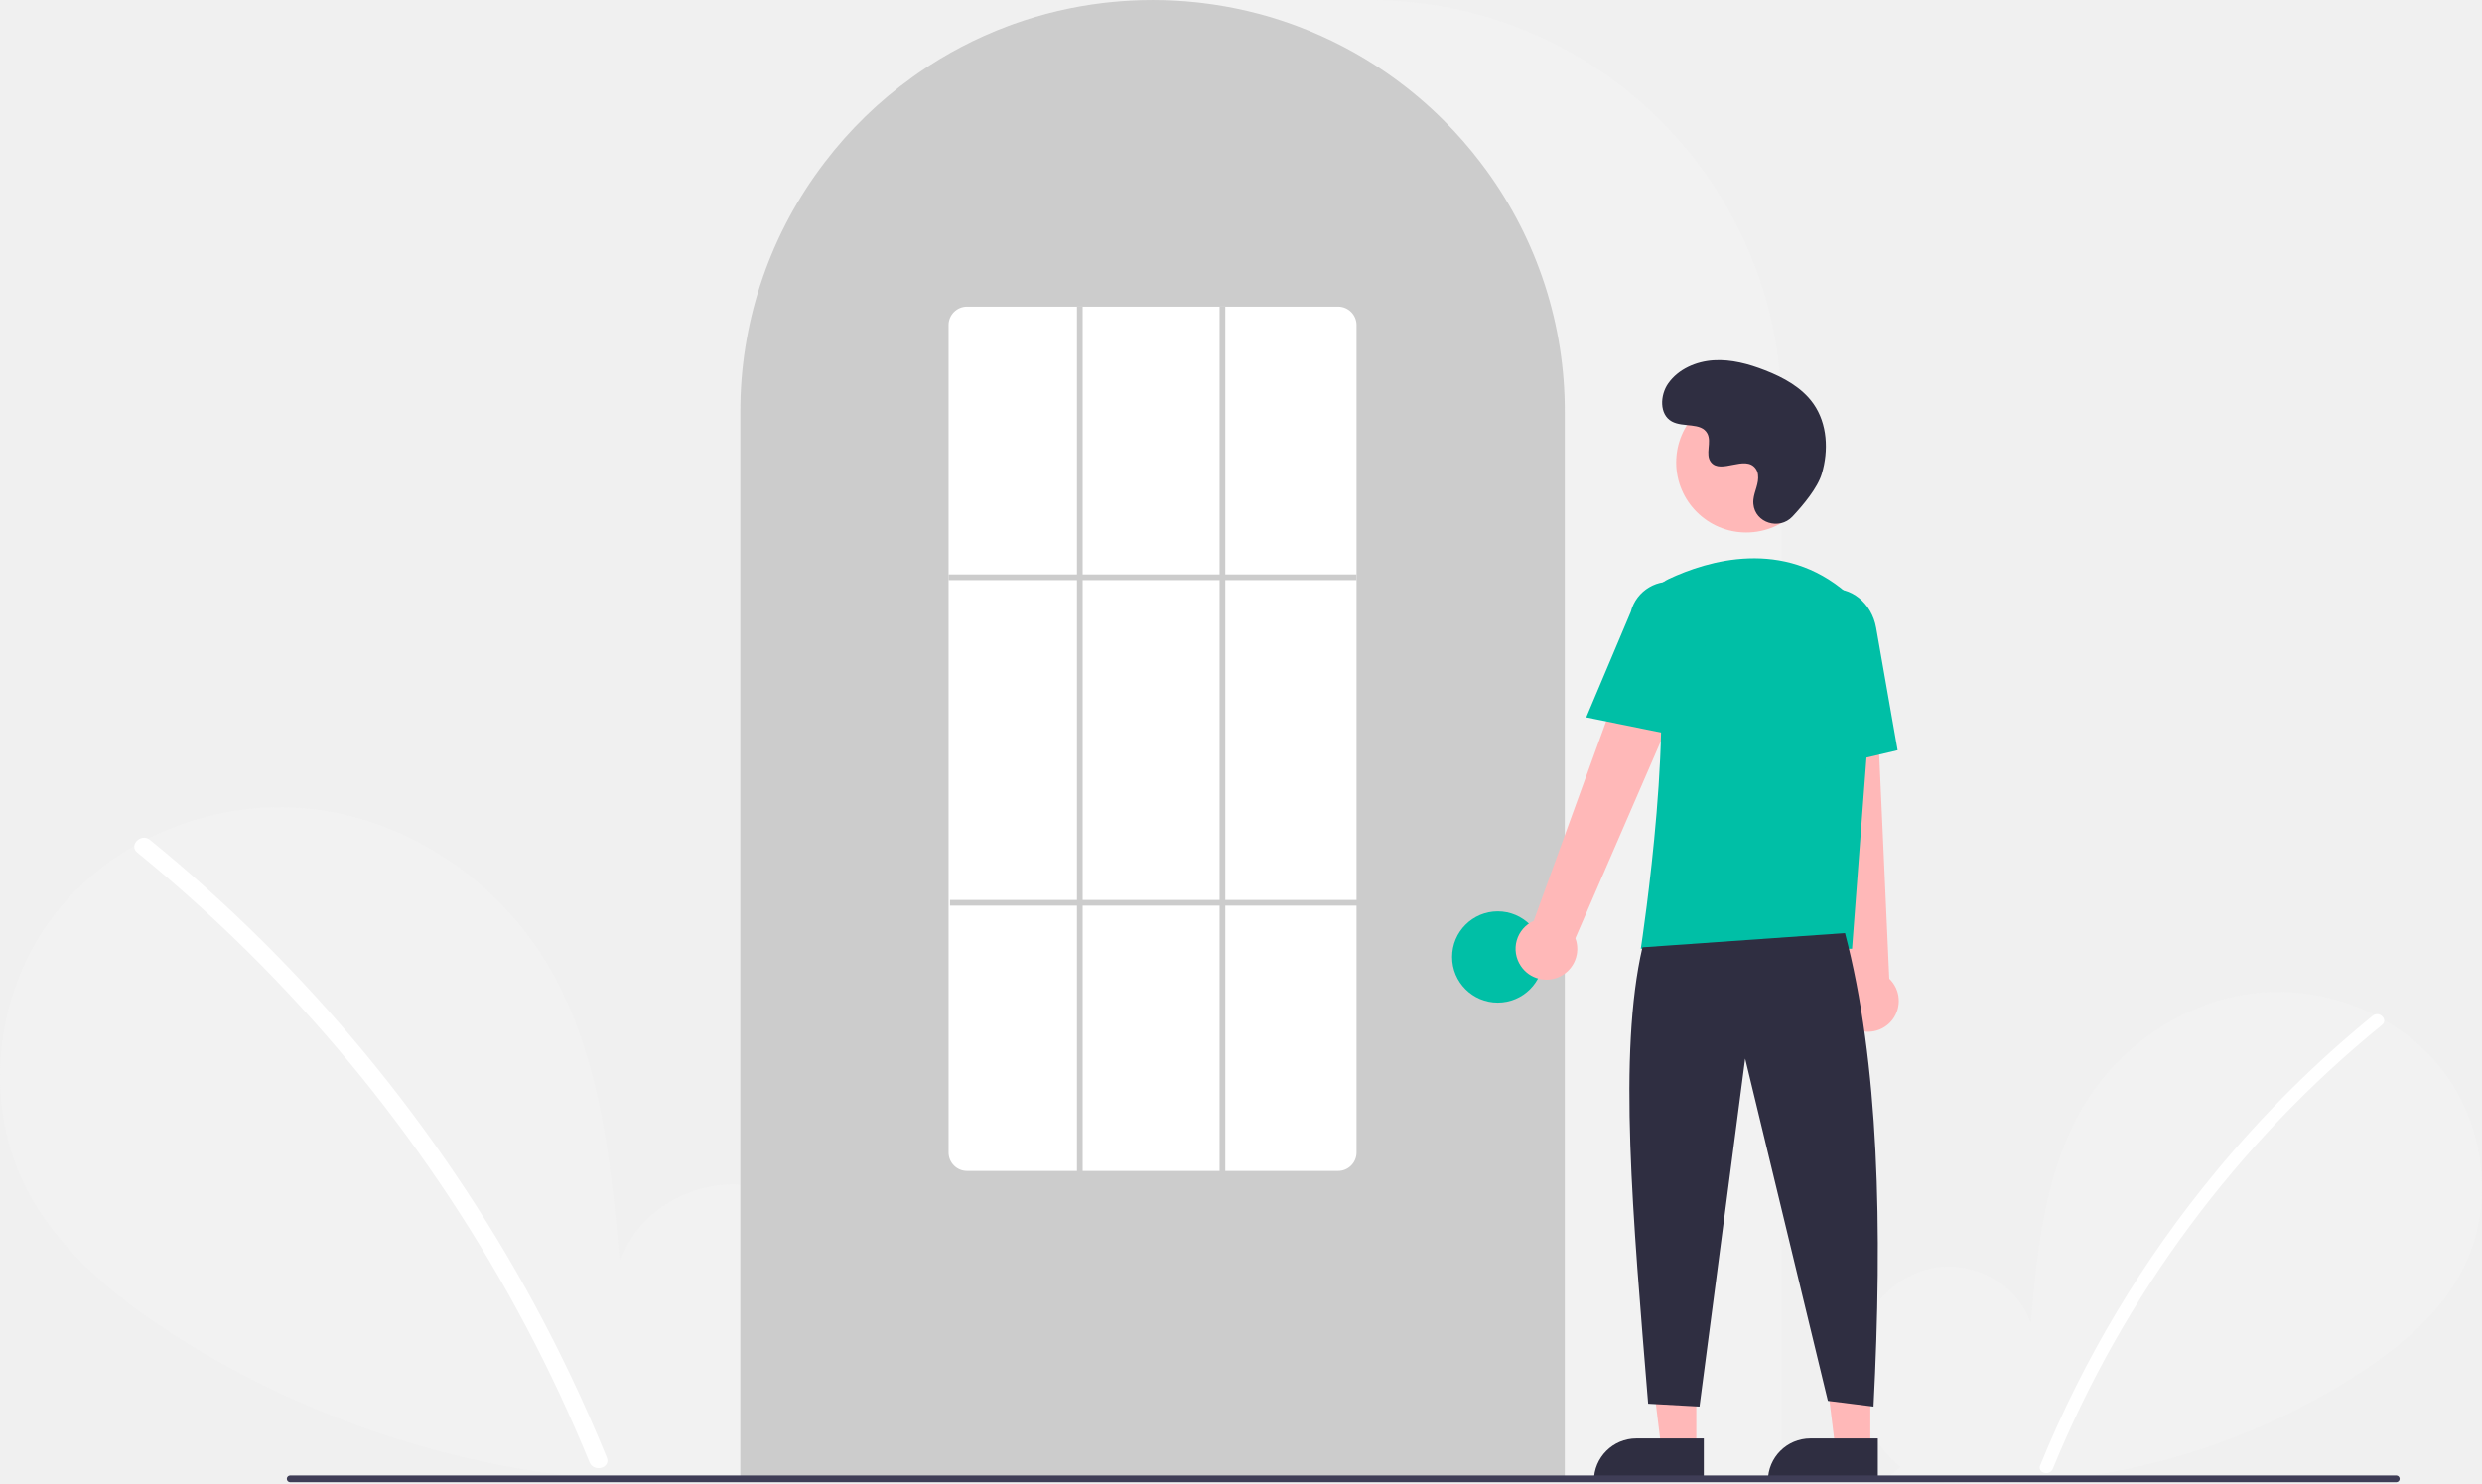
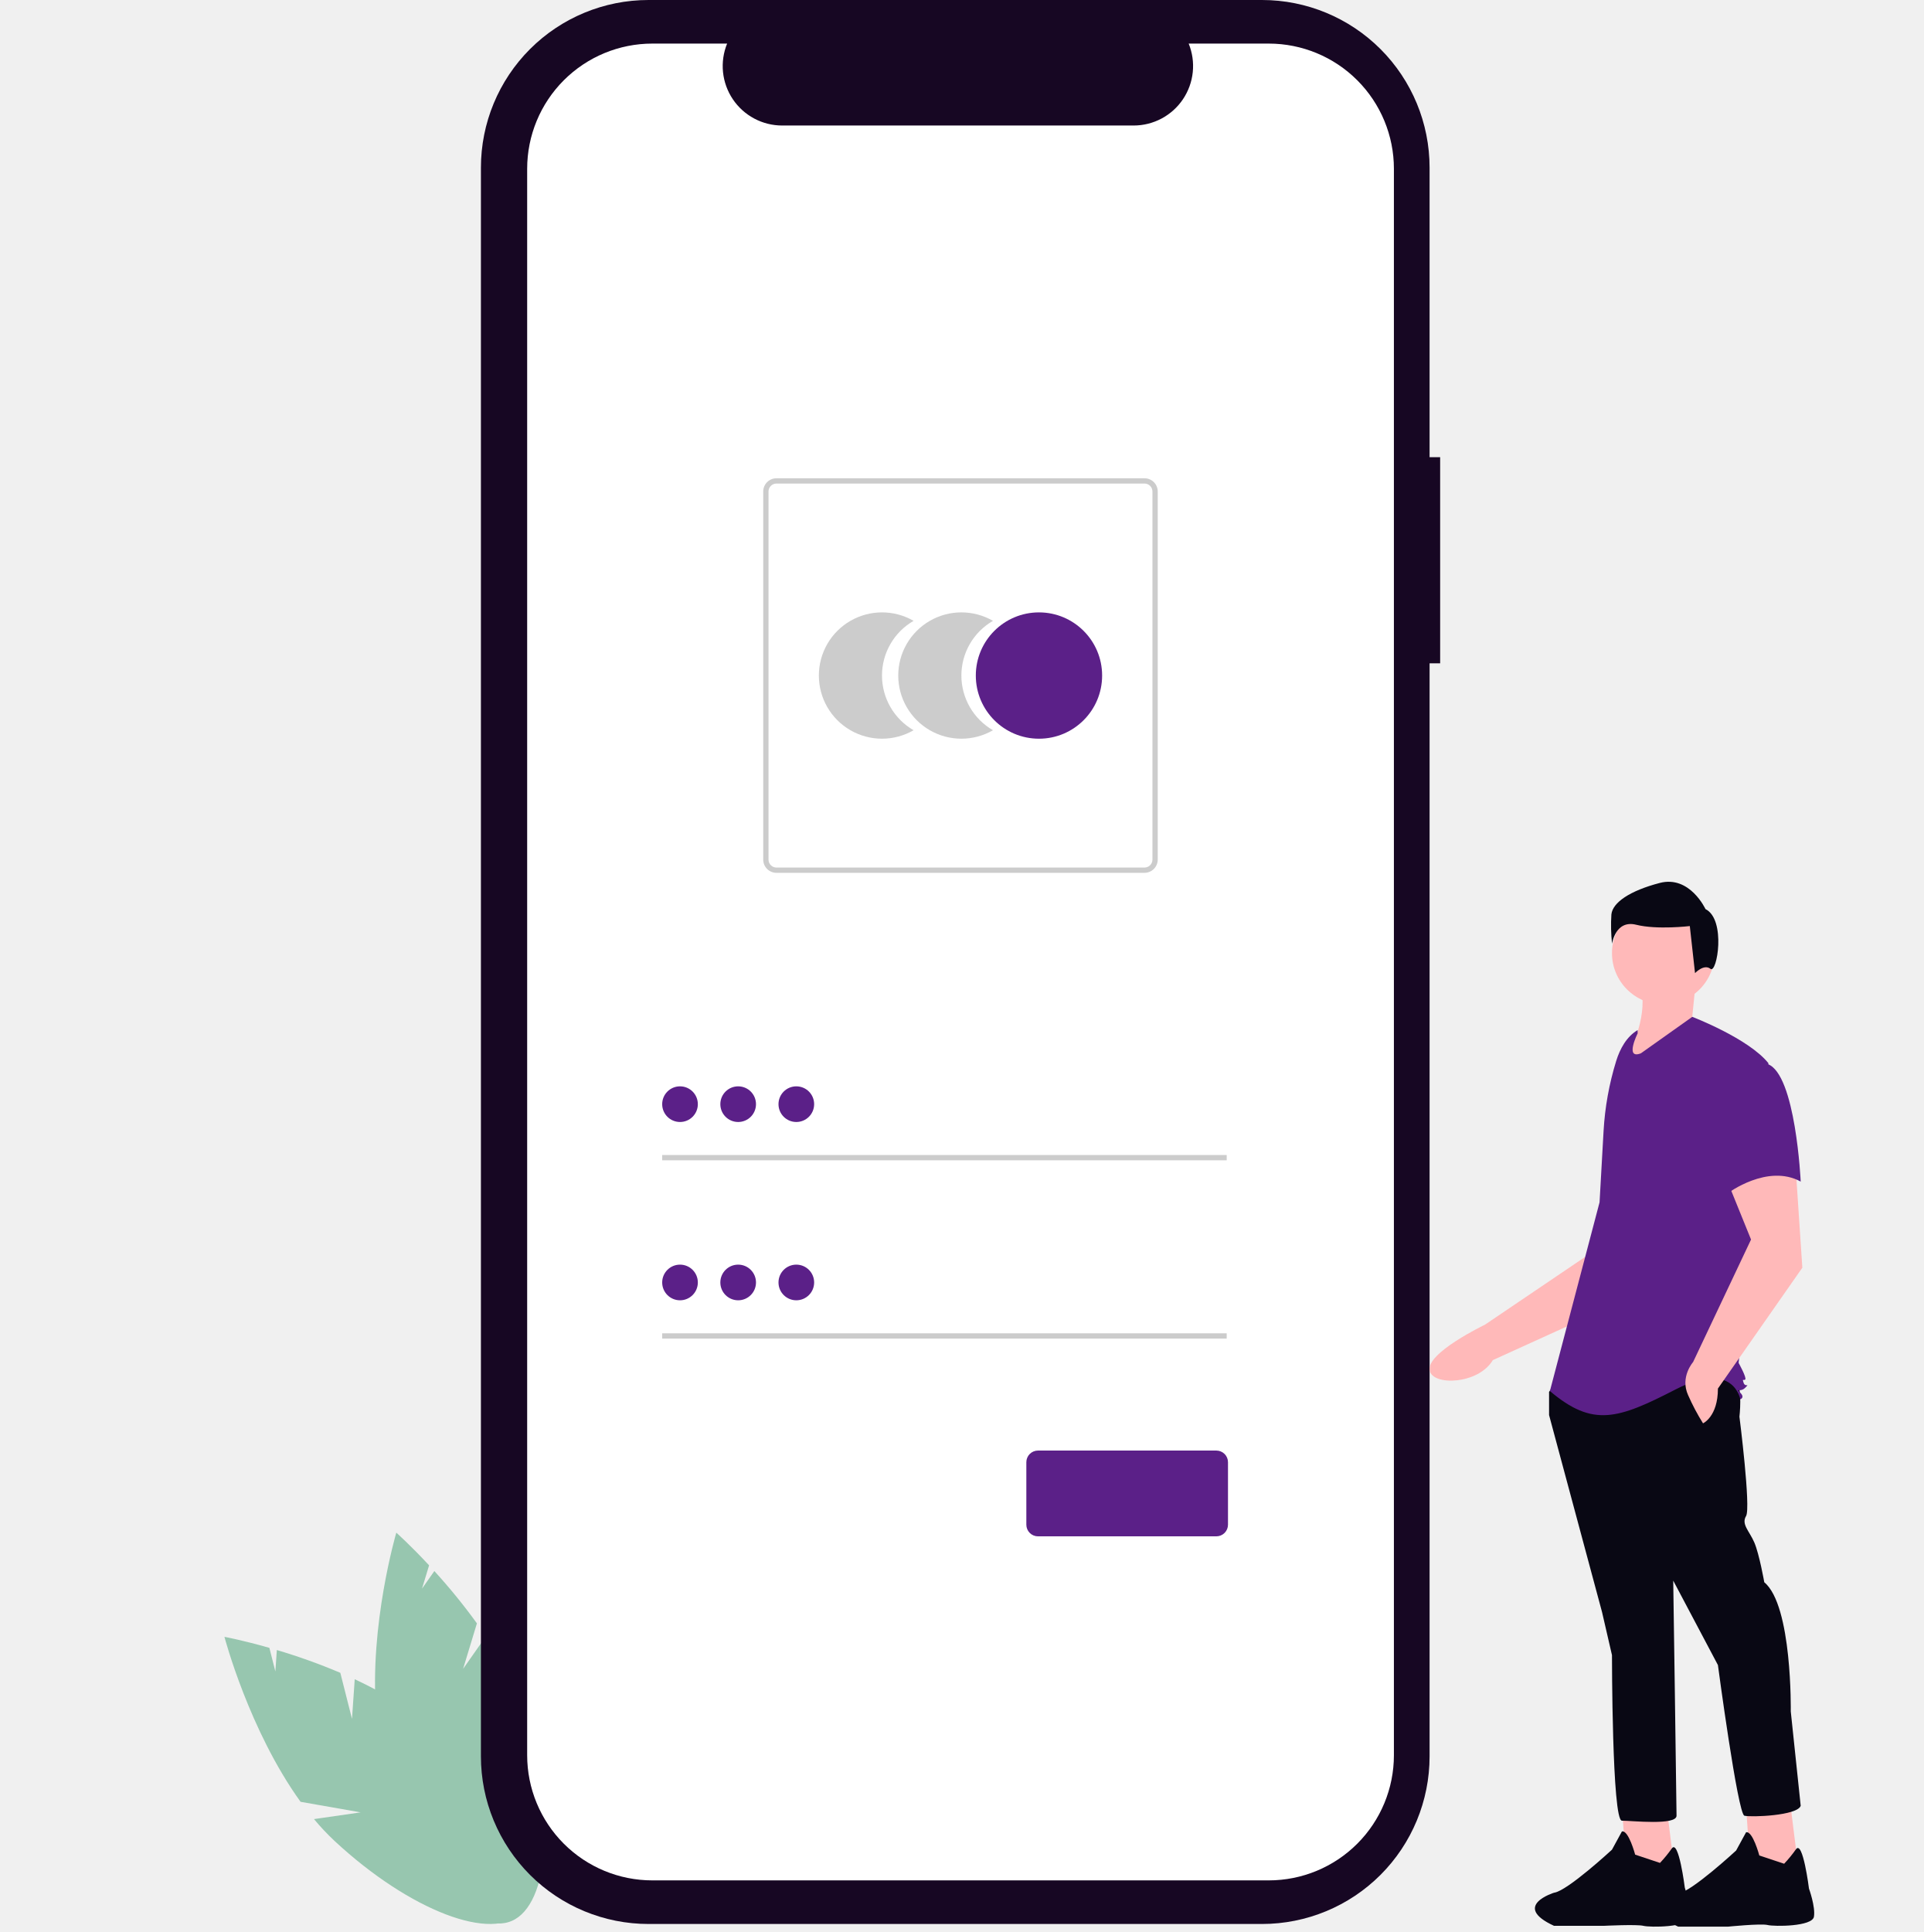
- <svg xmlns="http://www.w3.org/2000/svg" data-name="Layer 1" width="870" height="520.139" viewBox="0 0 870 520.139">
-   <path d="M831.092,704.187c-11.138-9.412-17.904-24.28-16.13-38.754s12.764-27.78,27.018-30.854,30.504,5.435,34.834,19.359c2.383-26.846,5.129-54.818,19.402-77.68,12.924-20.701,35.309-35.514,59.569-38.164s49.803,7.359,64.933,26.507,18.835,46.985,8.238,68.969c-7.806,16.195-22.188,28.247-37.257,38.052a240.452,240.452,0,0,1-164.454,35.977Z" transform="translate(-165 -189.9307)" fill="#f2f2f2" />
-   <path d="M996.728,546.01a393.414,393.414,0,0,0-54.826,54.442,394.561,394.561,0,0,0-61.752,103.194c-1.112,2.725,3.313,3.911,4.412,1.216A392.342,392.342,0,0,1,999.963,549.245c2.284-1.86-.97-5.08-3.236-3.236Z" transform="translate(-165 -189.9307)" fill="#fff" />
-   <path d="M445.067,701.63c15.299-12.927,24.591-33.348,22.154-53.228s-17.531-38.156-37.11-42.377-41.897,7.464-47.844,26.59c-3.273-36.873-7.044-75.292-26.648-106.693-17.751-28.433-48.497-48.778-81.818-52.418s-68.404,10.107-89.185,36.407-25.869,64.535-11.315,94.729c10.722,22.243,30.475,38.797,51.172,52.264,66.03,42.965,147.939,60.884,225.877,49.415" transform="translate(-165 -189.9307)" fill="#f2f2f2" />
-   <path d="M217.567,484.373a540.355,540.355,0,0,1,75.304,74.777A548.076,548.076,0,0,1,352.257,647.04a545.835,545.835,0,0,1,25.43,53.846c1.527,3.743-4.55,5.372-6.06,1.671a536.36,536.36,0,0,0-49.009-92.727A539.734,539.734,0,0,0,256.889,528.632a538.441,538.441,0,0,0-43.766-39.815c-3.138-2.555,1.332-6.978,4.444-4.444Z" transform="translate(-165 -189.9307)" fill="#fff" />
-   <path d="M789.5,708.931h-365v-374.5c0-79.678,64.822-144.5,144.5-144.5h76c79.677,0,144.5,64.822,144.5,144.5Z" transform="translate(-165 -189.9307)" fill="#f2f2f2" />
-   <path d="M713.5,708.931h-289v-374.5a143.382,143.382,0,0,1,27.596-84.944c.664-.905,1.326-1.798,2.009-2.681a144.466,144.466,0,0,1,30.754-29.851c.66-.48,1.322-.952,1.994-1.423a144.16,144.16,0,0,1,31.472-16.459c.661-.25,1.334-.501,2.007-.742a144.02,144.02,0,0,1,31.108-7.336c.658-.09,1.333-.16,2.008-.23a146.288,146.288,0,0,1,31.105,0c.673.07,1.349.141,2.014.231a143.995,143.995,0,0,1,31.1,7.335c.673.241,1.346.492,2.009.743a143.799,143.799,0,0,1,31.106,16.216c.672.461,1.344.933,2.006,1.405a145.987,145.987,0,0,1,18.384,15.564,144.305,144.305,0,0,1,12.724,14.551c.681.88,1.343,1.773,2.005,2.677A143.382,143.382,0,0,1,713.5,334.431Z" transform="translate(-165 -189.9307)" fill="#ccc" />
-   <circle cx="525" cy="335.5" r="16" fill="#00bfa6" />
-   <polygon points="594.599 507.783 582.339 507.783 576.506 460.495 594.601 460.496 594.599 507.783" fill="#ffb8b8" />
-   <path d="M573.582,504.28h23.644a0,0,0,0,1,0,0v14.887a0,0,0,0,1,0,0H558.695a0,0,0,0,1,0,0v0a14.887,14.887,0,0,1,14.887-14.887Z" fill="#2f2e41" />
-   <polygon points="655.599 507.783 643.339 507.783 637.506 460.495 655.601 460.496 655.599 507.783" fill="#ffb8b8" />
-   <path d="M634.582,504.28h23.644a0,0,0,0,1,0,0v14.887a0,0,0,0,1,0,0H619.695a0,0,0,0,1,0,0v0a14.887,14.887,0,0,1,14.887-14.887Z" fill="#2f2e41" />
-   <path d="M698.098,528.6a10.743,10.743,0,0,1,4.511-15.843l41.676-114.867L764.791,409.082,717.206,518.853a10.801,10.801,0,0,1-19.109,9.748Z" transform="translate(-165 -189.9307)" fill="#ffb8b8" />
-   <path d="M814.336,550.184a10.743,10.743,0,0,1-2.893-16.217L798.533,412.458l23.338,1.066L827.236,533.045a10.801,10.801,0,0,1-12.9,17.139Z" transform="translate(-165 -189.9307)" fill="#ffb8b8" />
-   <circle cx="612.106" cy="162.123" r="24.561" fill="#ffb8b8" />
-   <path d="M814.18,522.549H740.133l.089-.576c.133-.861,13.197-86.439,3.562-114.436a11.813,11.813,0,0,1,6.069-14.584h0c13.772-6.485,40.208-14.471,62.52,4.909a28.234,28.234,0,0,1,9.459,23.396Z" transform="translate(-165 -189.9307)" fill="#00bfa6" />
-   <path d="M754.354,448.181,721.018,441.418l15.626-37.03a13.997,13.997,0,0,1,27.106,6.998Z" transform="translate(-165 -189.9307)" fill="#00bfa6" />
-   <path d="M797.05,460.739l-2.004-45.941c-1.52-8.636,3.424-16.8,11.027-18.135,7.605-1.33,15.032,4.66,16.558,13.36l7.533,42.928Z" transform="translate(-165 -189.9307)" fill="#00bfa6" />
-   <path d="M811.716,517.049c11.915,45.377,13.214,103.069,10,166l-16-2-29-120-16,122-18-1c-5.377-66.03-10.613-122.715-2-160Z" transform="translate(-165 -189.9307)" fill="#2f2e41" />
-   <path d="M793.289,371.035c-4.582,4.881-13.091,2.261-13.688-4.407a8.055,8.055,0,0,1,.01-1.556c.308-2.954,2.015-5.635,1.606-8.754a4.59,4.59,0,0,0-.84-2.149c-3.651-4.889-12.222,2.187-15.668-2.239-2.113-2.714.371-6.987-1.251-10.021-2.14-4.004-8.479-2.029-12.454-4.221-4.423-2.439-4.158-9.225-1.247-13.353,3.551-5.034,9.776-7.72,15.923-8.107s12.253,1.275,17.992,3.511c6.521,2.541,12.988,6.054,17.001,11.788,4.88,6.973,5.35,16.348,2.909,24.502C802.098,360.99,797.031,367.049,793.289,371.035Z" transform="translate(-165 -189.9307)" fill="#2f2e41" />
-   <path d="M1004.982,709.574h-738.294a1.191,1.191,0,0,1,0-2.381h738.294a1.191,1.191,0,0,1,0,2.381Z" transform="translate(-165 -189.9307)" fill="#3f3d56" />
-   <path d="M634,600.431H504a6.465,6.465,0,0,1-6.5-6.415V303.846a6.465,6.465,0,0,1,6.5-6.415H634a6.465,6.465,0,0,1,6.5,6.415V594.015A6.465,6.465,0,0,1,634,600.431Z" transform="translate(-165 -189.9307)" fill="#fff" />
-   <rect x="332.5" y="201.39" width="143" height="2" fill="#ccc" />
-   <rect x="333" y="315.5" width="143" height="2" fill="#ccc" />
-   <rect x="377.5" y="107.5" width="2" height="304" fill="#ccc" />
-   <rect x="427.5" y="107.5" width="2" height="304" fill="#ccc" />
+ <svg xmlns="http://www.w3.org/2000/svg" width="720" height="723" viewBox="0 0 720 723" fill="none">
+   <path d="M131.744 643.254L127.372 626.005C119.619 622.719 111.687 619.873 103.614 617.481L103.062 625.496L100.824 616.666C90.812 613.804 84 612.545 84 612.545C84 612.545 93.2 647.532 112.5 674.28L134.986 678.23L117.517 680.749C119.945 683.67 122.553 686.435 125.328 689.029C153.4 715.086 184.668 727.042 195.166 715.729C205.664 704.416 191.417 674.129 163.344 648.073C154.644 639.995 143.709 633.513 132.765 628.409L131.744 643.254Z" fill="#97C6AF" />
+   <path d="M173.328 624.522L178.499 607.499C173.561 600.679 168.242 594.142 162.568 587.921L157.953 594.497L160.601 585.781C153.508 578.158 148.328 573.56 148.328 573.56C148.328 573.56 138.12 608.266 140.812 641.139L158.019 656.139L141.76 649.265C142.329 653.021 143.134 656.738 144.169 660.393C154.731 697.21 175.318 723.607 190.151 719.351C204.984 715.095 208.446 681.8 197.883 644.983C194.609 633.569 188.6 622.369 181.87 612.345L173.328 624.522Z" fill="#97C6AF" />
+   <path d="M539.014 171.097H535.058V62.725C535.058 46.09 528.45 30.136 516.687 18.373C504.925 6.61 488.971 0.001 472.336 0H242.723C226.087 0 210.133 6.609 198.37 18.372C186.607 30.135 179.998 46.089 179.998 62.725V657.274C179.998 665.511 181.62 673.668 184.773 681.278C187.925 688.888 192.545 695.803 198.37 701.627C204.194 707.452 211.109 712.072 218.719 715.224C226.329 718.377 234.486 719.999 242.723 719.999H472.336C488.971 719.999 504.925 713.39 516.688 701.627C528.451 689.864 535.06 673.91 535.06 657.275V248.238H539.016L539.014 171.097Z" fill="#170723" />
+   <path d="M474.864 16.313H444.895C446.273 19.692 446.799 23.359 446.427 26.989C446.054 30.62 444.794 34.103 442.758 37.132C440.723 40.161 437.973 42.642 434.752 44.358C431.531 46.074 427.938 46.972 424.288 46.972H292.747C289.097 46.972 285.504 46.075 282.283 44.358C279.062 42.642 276.312 40.161 274.276 37.131C272.24 34.102 270.981 30.619 270.608 26.988C270.236 23.358 270.762 19.691 272.141 16.312H244.149C231.726 16.312 219.811 21.247 211.026 30.032C202.241 38.817 197.306 50.731 197.306 63.155V656.841C197.306 669.265 202.241 681.179 211.026 689.964C219.811 698.749 231.726 703.684 244.149 703.684H474.864C487.288 703.684 499.202 698.749 507.987 689.964C516.772 681.179 521.707 669.265 521.707 656.841V63.154C521.707 50.731 516.772 38.816 507.987 30.032C499.203 21.247 487.288 16.312 474.865 16.312L474.864 16.313Z" fill="white" />
+   <path d="M330.107 252.806C330.107 248.655 331.199 244.578 333.276 240.984C335.352 237.39 338.338 234.407 341.934 232.334C338.341 230.259 334.265 229.167 330.115 229.167C325.966 229.166 321.89 230.258 318.296 232.333C314.703 234.407 311.719 237.391 309.644 240.985C307.57 244.578 306.477 248.654 306.477 252.803C306.477 256.953 307.57 261.029 309.644 264.622C311.719 268.216 314.703 271.2 318.296 273.274C321.89 275.349 325.966 276.441 330.115 276.44C334.265 276.44 338.341 275.348 341.934 273.273C338.339 271.201 335.354 268.218 333.278 264.625C331.203 261.032 330.11 256.955 330.111 252.806H330.107Z" fill="#CCCCCC" />
+   <path d="M359.821 252.806C359.82 248.655 360.913 244.578 362.989 240.984C365.066 237.39 368.052 234.407 371.648 232.334C368.055 230.259 363.979 229.167 359.829 229.167C355.68 229.166 351.604 230.258 348.01 232.333C344.417 234.407 341.433 237.391 339.358 240.985C337.283 244.578 336.191 248.654 336.191 252.803C336.191 256.953 337.283 261.029 339.358 264.622C341.433 268.216 344.417 271.2 348.01 273.274C351.604 275.349 355.68 276.441 359.829 276.44C363.979 276.44 368.055 275.348 371.648 273.273C368.053 271.201 365.068 268.218 362.992 264.625C360.917 261.032 359.824 256.955 359.825 252.806H359.821Z" fill="#CCCCCC" />
+   <path d="M388.862 276.443C401.916 276.443 412.499 265.86 412.499 252.806C412.499 239.752 401.916 229.169 388.862 229.169C375.808 229.169 365.225 239.752 365.225 252.806C365.225 265.86 375.808 276.443 388.862 276.443Z" fill="#5B2088" />
+   <path d="M428.365 326.634H290.602C289.291 326.632 288.033 326.111 287.106 325.183C286.178 324.256 285.657 322.999 285.655 321.687V183.925C285.658 182.614 286.18 181.358 287.107 180.431C288.034 179.505 289.291 178.984 290.602 178.982H428.365C429.677 178.984 430.934 179.505 431.861 180.433C432.789 181.36 433.31 182.617 433.312 183.929V321.682C433.31 322.994 432.789 324.251 431.861 325.178C430.934 326.106 429.677 326.627 428.365 326.629V326.634ZM290.602 180.958C289.815 180.959 289.061 181.272 288.504 181.828C287.948 182.385 287.635 183.139 287.634 183.926V321.688C287.635 322.475 287.948 323.229 288.504 323.786C289.061 324.342 289.815 324.655 290.602 324.656H428.365C429.152 324.655 429.906 324.342 430.463 323.786C431.019 323.229 431.332 322.475 431.333 321.688V183.926C431.332 183.139 431.019 182.385 430.463 181.828C429.906 181.272 429.152 180.959 428.365 180.958H290.602Z" fill="#CCCCCC" />
+   <path d="M459.125 432.234H247.841V434.213H459.125V432.234Z" fill="#CCCCCC" />
+   <path d="M254.513 419.878C258.198 419.878 261.185 416.891 261.185 413.206C261.185 409.521 258.198 406.534 254.513 406.534C250.828 406.534 247.841 409.521 247.841 413.206C247.841 416.891 250.828 419.878 254.513 419.878Z" fill="#5B2088" />
+   <path d="M459.125 498.955H247.841V500.934H459.125V498.955Z" fill="#CCCCCC" />
+   <path d="M254.513 486.6C258.198 486.6 261.185 483.613 261.185 479.928C261.185 476.243 258.198 473.256 254.513 473.256C250.828 473.256 247.841 476.243 247.841 479.928C247.841 483.613 250.828 486.6 254.513 486.6Z" fill="#5B2088" />
+   <path d="M455.258 574.934H388.486C387.333 574.933 386.227 574.474 385.411 573.658C384.596 572.843 384.137 571.737 384.136 570.584V547.184C384.137 546.031 384.596 544.925 385.411 544.109C386.227 543.294 387.333 542.835 388.486 542.834H455.258C456.411 542.835 457.517 543.294 458.332 544.109C459.148 544.925 459.607 546.031 459.608 547.184V570.584C459.607 571.737 459.148 572.843 458.332 573.658C457.517 574.474 456.411 574.933 455.258 574.934Z" fill="#5B2088" />
+   <path d="M276.278 419.878C279.963 419.878 282.95 416.891 282.95 413.206C282.95 409.521 279.963 406.534 276.278 406.534C272.593 406.534 269.606 409.521 269.606 413.206C269.606 416.891 272.593 419.878 276.278 419.878Z" fill="#5B2088" />
+   <path d="M298.043 419.878C301.728 419.878 304.715 416.891 304.715 413.206C304.715 409.521 301.728 406.534 298.043 406.534C294.358 406.534 291.371 409.521 291.371 413.206C291.371 416.891 294.358 419.878 298.043 419.878Z" fill="#5B2088" />
+   <path d="M276.278 486.6C279.963 486.6 282.95 483.613 282.95 479.928C282.95 476.243 279.963 473.256 276.278 473.256C272.593 473.256 269.606 476.243 269.606 479.928C269.606 483.613 272.593 486.6 276.278 486.6Z" fill="#5B2088" />
+   <path d="M298.043 486.6C301.728 486.6 304.715 483.613 304.715 479.928C304.715 476.243 301.728 473.256 298.043 473.256C294.358 473.256 291.371 476.243 291.371 479.928C291.371 483.613 294.358 486.6 298.043 486.6Z" fill="#5B2088" />
+   <path d="M625.753 452.901L608.953 486.158L558.731 508.992C553.367 518.057 536.322 518.751 535.082 512.892C533.691 506.316 555.782 495.731 555.782 495.731L597.794 467.315L601.47 442.852L625.753 452.901Z" fill="#FFB9B9" />
+   <path d="M623.771 676.078L626.869 700.863L608.9 702.103L607.042 676.08L623.771 676.078Z" fill="#FFB9B9" />
+   <path d="M621.293 697.145C622.9 695.446 624.382 693.634 625.727 691.723C628.302 688.159 630.587 706.439 630.587 706.439C630.587 706.439 633.066 713.874 632.446 717.592C631.826 721.31 617.576 721.31 615.097 720.692C612.618 720.074 600.227 720.692 600.227 720.692H581.639C565.529 713.257 581.639 708.3 581.639 708.3C586.596 707.68 603.325 692.19 603.325 692.19L607.043 685.375C609.521 684.755 612 694.049 612 694.049L621.293 697.145Z" fill="#090814" />
+   <path d="M670.243 676.388L673.343 701.172L655.374 702.412L653.515 676.388H670.243Z" fill="#FFB9B9" />
+   <path d="M667.762 697.455C669.368 695.756 670.85 693.944 672.196 692.033C674.771 688.469 677.056 706.749 677.056 706.749C677.056 706.749 679.534 713.565 678.915 717.282C678.296 720.999 664.045 720.999 661.566 720.382C659.087 719.765 646.696 721.002 646.696 721.002H628.108C611.998 713.567 628.108 708.61 628.108 708.61C633.065 707.99 649.794 692.5 649.794 692.5L653.512 685.685C655.99 685.065 658.469 694.359 658.469 694.359L667.762 697.455Z" fill="#090814" />
+   <path d="M649.792 516.532C652.271 519.632 651.031 530.163 651.031 530.163C651.031 530.163 655.368 564.241 653.509 567.339C651.65 570.437 654.748 572.915 656.609 577.253C658.47 581.591 660.327 592.123 660.327 592.123C670.86 600.797 670.241 640.452 670.241 640.452L673.958 675.769C672.719 679.487 655.37 680.106 652.892 679.487C650.414 678.868 642.978 623.103 642.978 623.103L626.249 591.503C626.249 591.503 627.488 675.768 627.488 679.486C627.488 683.204 610.759 681.345 607.041 681.345C603.323 681.345 603.323 619.385 603.323 619.385L599.605 603.276L579.778 529.544V520.867L582.878 516.53C582.878 516.53 647.314 513.434 649.792 516.532Z" fill="#090814" />
+   <path d="M622.533 375.884C633.141 375.884 641.741 367.284 641.741 356.676C641.741 346.068 633.141 337.468 622.533 337.468C611.925 337.468 603.325 346.068 603.325 356.676C603.325 367.284 611.925 375.884 622.533 375.884Z" fill="#FFB9B9" />
+   <path d="M612.93 365.659C616.823 374.329 614.517 386.438 606.729 399.737L638.33 384.867L633.372 380.53L634.612 368.138L612.93 365.659Z" fill="#FFB9B9" />
+   <path d="M612.927 385.487C608.789 387.947 606.314 392.467 604.893 397.067C602.262 405.582 600.678 414.387 600.177 423.285L598.677 449.925L580.089 520.56C596.198 534.191 605.489 531.093 627.178 519.94C648.867 508.787 651.343 523.66 651.343 523.66C651.343 523.66 653.202 523.04 651.343 521.182C649.484 519.324 651.343 521.182 653.202 519.323C655.061 517.464 653.202 519.323 652.582 517.464C651.962 515.605 652.582 516.844 653.202 516.225C653.822 515.606 650.724 510.025 650.724 510.025L655.681 463.555L661.881 397.878C654.446 388.584 633.381 380.529 633.381 380.529L614.167 394.16C607.967 396.638 612.928 386.725 612.928 386.725L612.927 385.487Z" fill="#5B2088" />
+   <path d="M672.099 437.223L674.577 474.399L642.977 519.63C642.977 530.163 637.401 532.642 637.401 532.642C635.289 529.271 633.425 525.751 631.825 522.109C628.725 515.293 633.684 509.717 633.684 509.717L655.37 463.867L646.076 440.942L672.099 437.223Z" fill="#FFB9B9" />
+   <path d="M661.571 398.189C672.104 401.907 673.963 442.181 673.963 442.181C661.571 435.365 646.701 446.518 646.701 446.518C646.701 446.518 643.601 435.985 639.885 422.354C638.762 418.52 638.628 414.464 639.495 410.564C640.361 406.663 642.201 403.046 644.842 400.048C644.842 400.048 651.034 394.472 661.571 398.189Z" fill="#5B2088" />
+   <path d="M640.19 362.561C637.745 360.605 634.409 364.161 634.409 364.161L632.453 346.555C632.453 346.555 620.227 348.022 612.402 346.066C604.577 344.11 603.355 353.157 603.355 353.157C602.952 349.505 602.87 345.824 603.11 342.157C603.599 337.757 609.957 333.357 621.205 330.42C632.453 327.483 638.321 340.201 638.321 340.201C646.142 344.11 642.635 364.518 640.19 362.561Z" fill="#090814" />
</svg>
